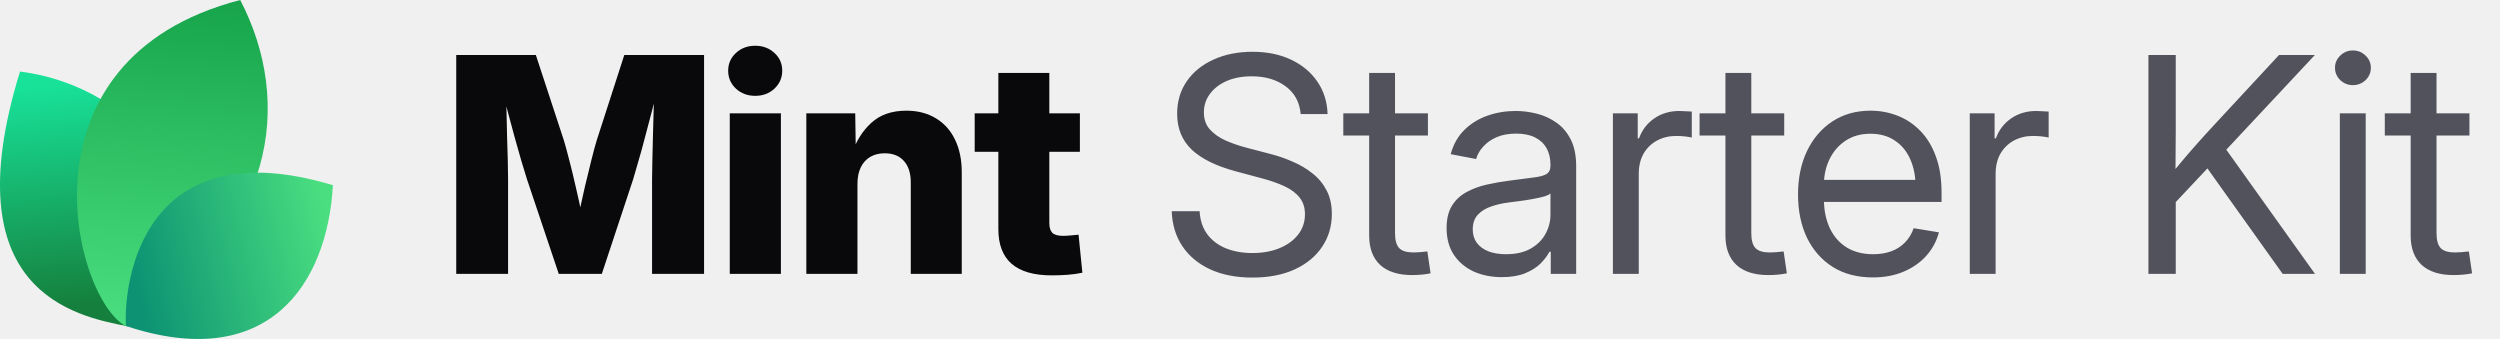
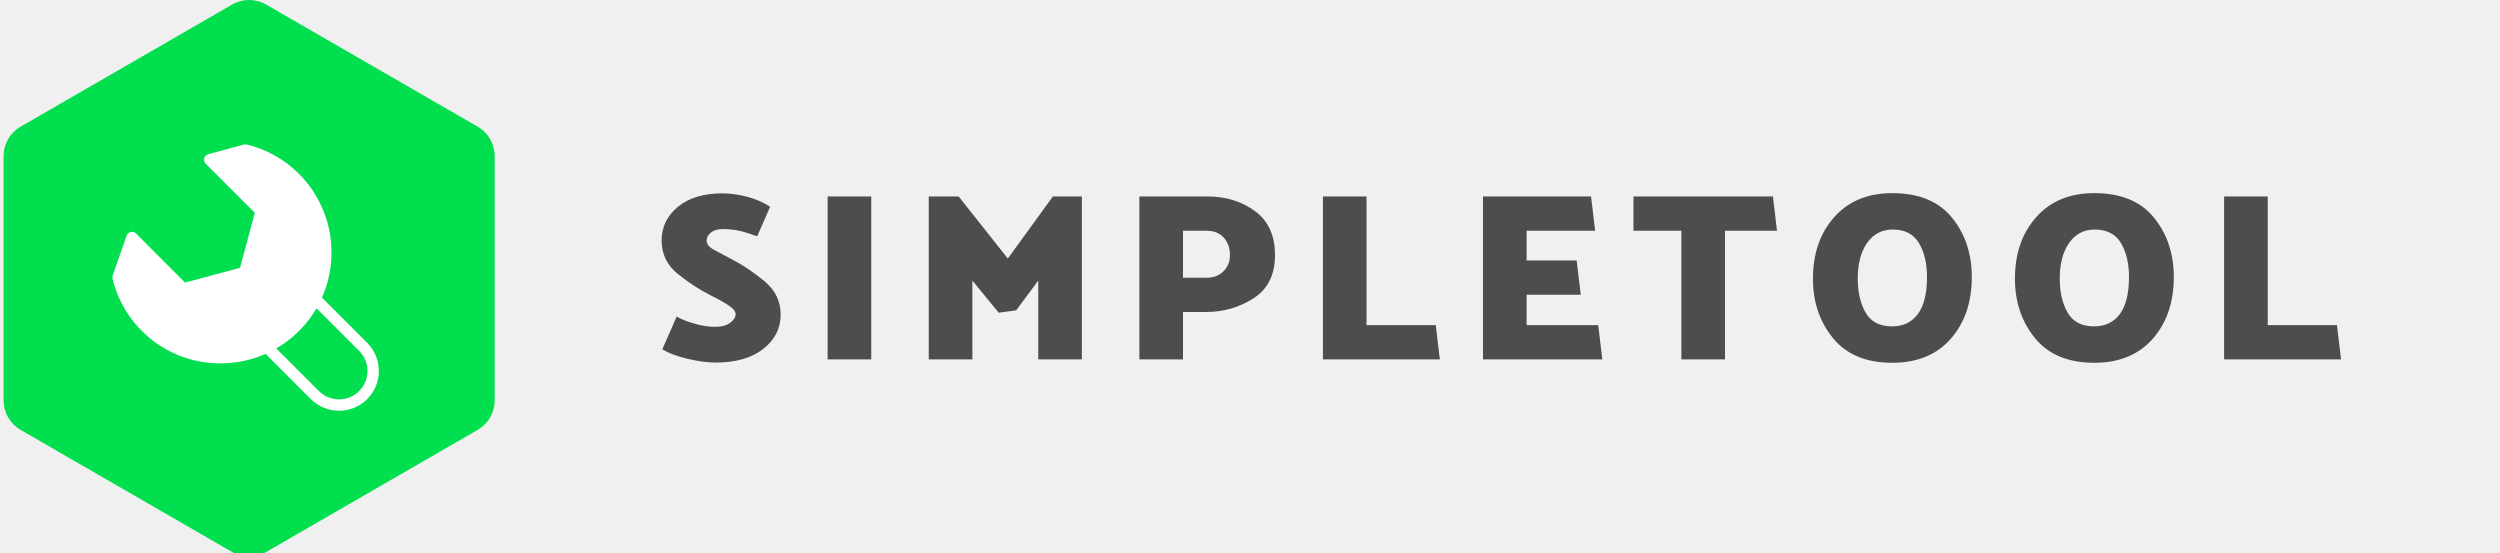
- <svg xmlns="http://www.w3.org/2000/svg" width="177" height="24" viewBox="0 0 177 24" fill="none">
-   <path d="M9.061 23.108C5.268 22.377 -3.391 20.627 1.417 5.064C9.634 6.099 16.973 14.064 9.061 23.108Z" fill="url(#paint0_linear_17557_2020)" />
-   <path d="M8.919 23.094C5.276 21.222 0.784 4.209 17.007 0C20.757 7.193 19.621 16.545 8.919 23.094Z" fill="url(#paint1_linear_17557_2020)" />
-   <path d="M8.914 23.079C8.735 19.882 10.159 9.085 23.57 13.111C23.181 20.123 18.984 26.418 8.914 23.079Z" fill="url(#paint2_linear_17557_2020)" />
-   <path d="M32.301 19.392V3.894H37.938L39.925 9.948C40.036 10.315 40.164 10.787 40.31 11.362C40.462 11.938 40.611 12.552 40.757 13.204C40.91 13.855 41.048 14.483 41.173 15.086C41.305 15.682 41.412 16.192 41.495 16.615H40.695C40.771 16.192 40.871 15.682 40.996 15.086C41.128 14.49 41.267 13.866 41.412 13.214C41.565 12.562 41.714 11.948 41.86 11.373C42.005 10.79 42.133 10.315 42.244 9.948L44.2 3.894H49.848V19.392H46.166V12.704C46.166 12.357 46.173 11.917 46.187 11.383C46.2 10.849 46.214 10.27 46.228 9.646C46.249 9.022 46.266 8.391 46.28 7.753C46.301 7.115 46.311 6.519 46.311 5.964H46.623C46.485 6.561 46.332 7.181 46.166 7.826C45.999 8.471 45.833 9.102 45.666 9.719C45.507 10.336 45.351 10.901 45.198 11.414C45.053 11.928 44.928 12.357 44.824 12.704L42.608 19.392H39.561L37.314 12.704C37.203 12.357 37.072 11.928 36.919 11.414C36.773 10.901 36.614 10.34 36.441 9.729C36.274 9.112 36.104 8.481 35.931 7.836C35.764 7.192 35.608 6.567 35.463 5.964H35.827C35.834 6.512 35.844 7.105 35.858 7.743C35.872 8.374 35.886 9.005 35.9 9.636C35.92 10.26 35.938 10.839 35.952 11.373C35.965 11.907 35.972 12.351 35.972 12.704V19.392H32.301ZM51.668 19.392V8.024H55.288V19.392H51.668ZM53.468 6.786C52.927 6.786 52.473 6.616 52.105 6.276C51.738 5.93 51.554 5.507 51.554 5.007C51.554 4.508 51.738 4.088 52.105 3.749C52.473 3.409 52.927 3.239 53.468 3.239C54.009 3.239 54.463 3.409 54.83 3.749C55.198 4.082 55.382 4.501 55.382 5.007C55.382 5.507 55.198 5.93 54.83 6.276C54.463 6.616 54.009 6.786 53.468 6.786ZM60.708 13.027V19.392H57.088V8.024H60.551L60.593 10.967H60.281C60.593 10.024 61.061 9.268 61.685 8.7C62.309 8.124 63.138 7.836 64.171 7.836C64.975 7.836 65.672 8.017 66.262 8.377C66.851 8.731 67.302 9.234 67.614 9.885C67.933 10.537 68.092 11.307 68.092 12.194V19.392H64.483V12.912C64.483 12.26 64.32 11.754 63.994 11.394C63.675 11.033 63.221 10.853 62.632 10.853C62.25 10.853 61.914 10.936 61.623 11.102C61.332 11.269 61.106 11.515 60.947 11.841C60.787 12.16 60.708 12.555 60.708 13.027ZM76.456 8.024V10.749H69.008V8.024H76.456ZM70.683 5.163H74.292V15.783C74.292 16.102 74.361 16.334 74.5 16.48C74.646 16.625 74.899 16.698 75.259 16.698C75.405 16.698 75.596 16.688 75.831 16.667C76.074 16.646 76.251 16.629 76.362 16.615L76.632 19.309C76.313 19.378 75.963 19.427 75.582 19.455C75.207 19.482 74.836 19.496 74.469 19.496C73.2 19.496 72.25 19.222 71.619 18.674C70.995 18.127 70.683 17.308 70.683 16.22V5.163Z" fill="#09090B" />
-   <path d="M88.667 19.652C87.523 19.652 86.528 19.458 85.682 19.07C84.843 18.681 84.188 18.137 83.716 17.437C83.245 16.736 82.992 15.908 82.957 14.951H84.933C84.968 15.596 85.148 16.14 85.474 16.584C85.8 17.021 86.24 17.354 86.795 17.582C87.35 17.804 87.974 17.915 88.667 17.915C89.388 17.915 90.026 17.801 90.581 17.572C91.143 17.343 91.583 17.024 91.902 16.615C92.228 16.199 92.391 15.717 92.391 15.169C92.391 14.698 92.266 14.306 92.017 13.994C91.767 13.675 91.413 13.408 90.956 13.193C90.498 12.978 89.954 12.787 89.323 12.621L87.502 12.132C86.123 11.765 85.082 11.255 84.382 10.603C83.689 9.944 83.342 9.095 83.342 8.055C83.342 7.174 83.571 6.404 84.028 5.746C84.486 5.087 85.117 4.577 85.921 4.217C86.726 3.849 87.645 3.666 88.678 3.666C89.718 3.666 90.63 3.853 91.413 4.227C92.204 4.602 92.824 5.122 93.275 5.787C93.726 6.446 93.965 7.209 93.993 8.076H92.089C92.013 7.23 91.656 6.574 91.018 6.11C90.387 5.638 89.586 5.403 88.615 5.403C87.95 5.403 87.36 5.513 86.847 5.735C86.341 5.957 85.946 6.262 85.661 6.651C85.377 7.032 85.235 7.469 85.235 7.961C85.235 8.447 85.377 8.849 85.661 9.168C85.946 9.48 86.317 9.74 86.774 9.948C87.232 10.149 87.724 10.319 88.251 10.457L89.884 10.884C90.439 11.023 90.977 11.206 91.496 11.435C92.023 11.657 92.495 11.934 92.911 12.267C93.334 12.593 93.67 12.995 93.92 13.474C94.17 13.945 94.294 14.504 94.294 15.149C94.294 16.015 94.066 16.788 93.608 17.468C93.157 18.148 92.512 18.681 91.673 19.07C90.834 19.458 89.832 19.652 88.667 19.652ZM101.097 8.024V9.594H95.106V8.024H101.097ZM96.937 5.163H98.767V16.521C98.767 17 98.865 17.347 99.059 17.562C99.26 17.77 99.6 17.874 100.078 17.874C100.21 17.874 100.366 17.867 100.546 17.853C100.733 17.832 100.903 17.815 101.056 17.801L101.285 19.351C101.097 19.392 100.886 19.423 100.65 19.444C100.414 19.465 100.189 19.475 99.974 19.475C98.996 19.475 98.244 19.236 97.717 18.758C97.197 18.272 96.937 17.579 96.937 16.677V5.163ZM106.33 19.621C105.595 19.621 104.932 19.489 104.343 19.226C103.754 18.955 103.285 18.564 102.939 18.05C102.592 17.53 102.419 16.896 102.419 16.147C102.419 15.495 102.547 14.965 102.804 14.556C103.06 14.146 103.403 13.828 103.833 13.599C104.263 13.363 104.742 13.186 105.269 13.068C105.796 12.95 106.333 12.857 106.881 12.787C107.574 12.69 108.132 12.617 108.555 12.569C108.978 12.52 109.287 12.441 109.481 12.33C109.675 12.212 109.772 12.014 109.772 11.737V11.654C109.772 11.203 109.679 10.815 109.492 10.489C109.311 10.163 109.041 9.91 108.68 9.729C108.32 9.549 107.872 9.459 107.338 9.459C106.805 9.459 106.34 9.546 105.945 9.719C105.556 9.892 105.241 10.118 104.998 10.395C104.755 10.665 104.593 10.953 104.509 11.258L102.71 10.915C102.897 10.222 103.22 9.65 103.677 9.199C104.135 8.748 104.679 8.412 105.31 8.19C105.941 7.968 106.607 7.857 107.307 7.857C107.8 7.857 108.295 7.92 108.795 8.044C109.301 8.169 109.765 8.381 110.188 8.679C110.611 8.97 110.951 9.369 111.208 9.875C111.464 10.374 111.593 11.005 111.593 11.768V19.392H109.793V17.822H109.7C109.568 18.085 109.363 18.359 109.086 18.643C108.809 18.921 108.444 19.153 107.994 19.34C107.543 19.527 106.988 19.621 106.33 19.621ZM106.621 17.998C107.321 17.998 107.904 17.867 108.368 17.603C108.84 17.333 109.19 16.986 109.419 16.563C109.654 16.133 109.772 15.682 109.772 15.211V13.692C109.703 13.769 109.554 13.841 109.325 13.911C109.096 13.973 108.829 14.032 108.524 14.088C108.226 14.143 107.921 14.192 107.609 14.233C107.304 14.275 107.033 14.309 106.798 14.337C106.354 14.393 105.938 14.49 105.549 14.628C105.168 14.76 104.86 14.954 104.624 15.211C104.388 15.467 104.27 15.811 104.27 16.241C104.27 16.615 104.367 16.934 104.561 17.198C104.762 17.461 105.04 17.662 105.393 17.801C105.747 17.933 106.156 17.998 106.621 17.998ZM114.193 19.392V8.024H115.951V9.792H116.045C116.253 9.209 116.61 8.741 117.116 8.388C117.622 8.034 118.219 7.857 118.905 7.857C119.058 7.857 119.217 7.864 119.384 7.878C119.55 7.885 119.682 7.892 119.779 7.899V9.74C119.716 9.719 119.578 9.695 119.363 9.667C119.155 9.639 118.922 9.625 118.666 9.625C118.174 9.625 117.726 9.733 117.324 9.948C116.922 10.163 116.603 10.471 116.367 10.874C116.138 11.276 116.024 11.758 116.024 12.319V19.392H114.193ZM126.322 8.024V9.594H120.33V8.024H126.322ZM122.161 5.163H123.992V16.521C123.992 17 124.089 17.347 124.283 17.562C124.484 17.77 124.824 17.874 125.302 17.874C125.434 17.874 125.59 17.867 125.77 17.853C125.958 17.832 126.127 17.815 126.28 17.801L126.509 19.351C126.322 19.392 126.11 19.423 125.874 19.444C125.639 19.465 125.413 19.475 125.198 19.475C124.221 19.475 123.468 19.236 122.941 18.758C122.421 18.272 122.161 17.579 122.161 16.677V5.163ZM132.604 19.642C131.502 19.642 130.555 19.396 129.765 18.903C128.974 18.404 128.364 17.714 127.934 16.834C127.511 15.946 127.3 14.927 127.3 13.775C127.3 12.611 127.511 11.584 127.934 10.697C128.364 9.802 128.964 9.102 129.734 8.596C130.51 8.089 131.408 7.836 132.428 7.836C133.1 7.836 133.738 7.954 134.341 8.19C134.952 8.426 135.489 8.783 135.954 9.261C136.425 9.74 136.793 10.343 137.056 11.071C137.327 11.792 137.462 12.645 137.462 13.63V14.296H128.433V12.735H136.463L135.631 13.297C135.631 12.541 135.506 11.876 135.257 11.3C135.007 10.725 134.643 10.277 134.165 9.958C133.686 9.632 133.107 9.469 132.428 9.469C131.748 9.469 131.162 9.632 130.67 9.958C130.177 10.284 129.796 10.725 129.526 11.279C129.262 11.827 129.13 12.441 129.13 13.12V14.046C129.13 14.864 129.273 15.572 129.557 16.168C129.841 16.757 130.243 17.211 130.763 17.53C131.283 17.842 131.901 17.998 132.615 17.998C133.093 17.998 133.523 17.929 133.905 17.79C134.293 17.645 134.619 17.433 134.882 17.156C135.153 16.879 135.354 16.546 135.486 16.157L137.275 16.449C137.108 17.08 136.81 17.634 136.38 18.113C135.95 18.591 135.413 18.966 134.768 19.236C134.123 19.507 133.402 19.642 132.604 19.642ZM139.459 19.392V8.024H141.217V9.792H141.311C141.519 9.209 141.876 8.741 142.382 8.388C142.888 8.034 143.485 7.857 144.171 7.857C144.324 7.857 144.483 7.864 144.649 7.878C144.816 7.885 144.948 7.892 145.045 7.899V9.74C144.982 9.719 144.844 9.695 144.629 9.667C144.421 9.639 144.188 9.625 143.932 9.625C143.439 9.625 142.992 9.733 142.59 9.948C142.188 10.163 141.869 10.471 141.633 10.874C141.404 11.276 141.29 11.758 141.29 12.319V19.392H139.459ZM153.429 14.961V12.715C153.783 12.257 154.136 11.82 154.49 11.404C154.844 10.981 155.204 10.565 155.572 10.156C155.939 9.74 156.314 9.327 156.695 8.918L161.355 3.894H163.893L157.277 10.967H157.184L153.429 14.961ZM152.108 19.392V3.894H154.043V9.241L154.022 12.559L154.043 13.505V19.392H152.108ZM161.615 19.392L155.967 11.477L157.173 9.969L163.903 19.392H161.615ZM165.661 19.392V8.024H167.492V19.392H165.661ZM166.587 6.027C166.24 6.027 165.942 5.909 165.692 5.673C165.443 5.43 165.318 5.139 165.318 4.799C165.318 4.459 165.443 4.172 165.692 3.936C165.942 3.693 166.24 3.572 166.587 3.572C166.934 3.572 167.232 3.693 167.482 3.936C167.731 4.172 167.856 4.459 167.856 4.799C167.856 5.139 167.731 5.43 167.482 5.673C167.232 5.909 166.934 6.027 166.587 6.027ZM174.836 8.024V9.594H168.844V8.024H174.836ZM170.675 5.163H172.506V16.521C172.506 17 172.603 17.347 172.797 17.562C172.998 17.77 173.338 17.874 173.816 17.874C173.948 17.874 174.104 17.867 174.284 17.853C174.472 17.832 174.641 17.815 174.794 17.801L175.023 19.351C174.836 19.392 174.624 19.423 174.388 19.444C174.153 19.465 173.927 19.475 173.712 19.475C172.735 19.475 171.982 19.236 171.455 18.758C170.935 18.272 170.675 17.579 170.675 16.677V5.163Z" fill="#52525C" />
-   <defs>
-     <linearGradient id="paint0_linear_17557_2020" x1="3.776" y1="5.916" x2="5.232" y2="21.559" gradientUnits="userSpaceOnUse">
-       <stop stop-color="#18E299" />
-       <stop offset="1" stop-color="#15803D" />
-     </linearGradient>
-     <linearGradient id="paint1_linear_17557_2020" x1="12.171" y1="-0.718" x2="10.19" y2="22.983" gradientUnits="userSpaceOnUse">
-       <stop stop-color="#16A34A" />
-       <stop offset="1" stop-color="#4ADE80" />
-     </linearGradient>
-     <linearGradient id="paint2_linear_17557_2020" x1="23.133" y1="15.353" x2="9.338" y2="18.52" gradientUnits="userSpaceOnUse">
-       <stop stop-color="#4ADE80" />
-       <stop offset="1" stop-color="#0D9373" />
-     </linearGradient>
-   </defs>
+ <svg xmlns="http://www.w3.org/2000/svg" id="SvgjsSvg1058" width="2191" height="484" version="1.1" xlink="http://www.w3.org/1999/xlink" preserveAspectRatio="xMidYMid meet" viewBox="0 0 2191 484" overflow="visible">
+   <g id="logo" transform="scale(3.5)" opacity="1">
+     <g id="octa" transform="translate(-0.1, -1.32) scale(1.42)" light-content="false" non-strokable="false" fill="#01df4f">
+       <path d="M47 1.732l37.301 21.536a6 6 0 0 1 3 5.196v43.072a6 6 0 0 1-3 5.196L47 98.268a6 6 0 0 1-6 0L3.699 76.732a6 6 0 0 1-3-5.196V28.464a6 6 0 0 1 3-5.196L41 1.732a6 6 0 0 1 6 0z" />
+     </g>
+     <g id="tool" transform="translate(25, 33) scale(0.73)" light-content="true" non-strokable="false" fill="#ffffff">
+       <path d="M91.703 72.391l-15.516-15.5c1.86-4.172 2.953-8.703 3.219-13.438a38.13 38.13 0 0 0-11.094-29.016C63.359 9.484 57.156 5.984 50.374 4.359a1.855 1.855 0 0 0-.969.016L37.186 7.703a1.941 1.941 0 0 0-1.375 1.375c-.172.672.016 1.39.516 1.89l16.828 16.828-5.063 18.86-18.859 5.062-16.828-16.844c-.484-.469-1.172-.672-1.812-.516a1.92 1.92 0 0 0-1.407 1.266L4.406 49.28c-.126.36-.141.734-.048 1.11 2.016 8.374 6.72 15.64 13.594 21.046 6.797 5.344 15.11 8 23.406 8a38.444 38.444 0 0 0 15.516-3.25L72.39 91.717c2.672 2.64 6.157 3.969 9.657 3.969s7-1.328 9.656-3.984c2.578-2.594 4-6.016 4-9.641s-1.422-7.078-4-9.672zm-2.766 16.547c-3.797 3.797-9.984 3.797-13.78.016L60.5 74.298a36.381 36.381 0 0 0 4.625-3.125c3.766-3.032 6.86-6.625 9.203-10.625l14.61 14.609c1.843 1.843 2.859 4.297 2.859 6.906s-1.016 5.031-2.86 6.875z" />
+     </g>
+     <g id="text" class="text" transform="translate(375, 90) scale(1)" light-content="false" fill="#4d4d4d">
+       <path d="M-197.1 -16.08C-195.54 -15.32 -194.1 -14.52 -192.78 -13.68C-191.46 -12.84 -190.8 -12.06 -190.8 -11.34C-190.8 -10.58 -191.25 -9.86 -192.15 -9.18C-193.05 -8.5 -194.36 -8.16 -196.08 -8.16C-197.56 -8.16 -199.25 -8.43 -201.15 -8.97C-203.05 -9.51 -204.52 -10.1 -205.56 -10.74L-209.16 -2.52C-207.56 -1.56 -205.45 -0.77 -202.83 -0.15C-200.21 0.47 -197.86 0.78 -195.78 0.78C-190.74 0.78 -186.77 -0.36 -183.87 -2.64C-180.97 -4.92 -179.52 -7.78 -179.52 -11.22C-179.52 -14.54 -180.86 -17.32 -183.54 -19.56C-186.22 -21.8 -189 -23.66 -191.88 -25.14C-193.56 -26.02 -195.01 -26.79 -196.23 -27.45C-197.45 -28.11 -198.06 -28.88 -198.06 -29.76C-198.06 -30.52 -197.7 -31.19 -196.98 -31.77C-196.26 -32.35 -195.28 -32.64 -194.04 -32.64C-192.68 -32.64 -191.44 -32.53 -190.32 -32.31C-189.2 -32.09 -187.56 -31.6 -185.4 -30.84L-182.16 -38.22C-183.76 -39.3 -185.65 -40.13 -187.83 -40.71C-190.01 -41.29 -192.12 -41.58 -194.16 -41.58C-198.8 -41.58 -202.48 -40.47 -205.2 -38.25C-207.92 -36.03 -209.3 -33.24 -209.34 -29.88C-209.34 -26.4 -207.98 -23.57 -205.26 -21.39C-202.54 -19.21 -199.82 -17.44 -197.1 -16.08Z M-167.76 0L-156.84 0L-156.84 -40.8L-167.76 -40.8Z M-115.02 0L-104.1 0L-104.1 -40.8L-111.36 -40.8L-122.64 -25.26L-134.94 -40.8L-142.44 -40.8L-142.44 0L-131.52 0L-131.52 -19.74L-124.92 -11.7L-120.54 -12.3L-115.02 -19.74Z M-89.7 0L-78.78 0L-78.78 -11.88L-73.02 -11.88C-68.62 -11.88 -64.64 -13.03 -61.08 -15.33C-57.52 -17.63 -55.74 -21.22 -55.74 -26.1C-55.74 -31.02 -57.41 -34.7 -60.75 -37.14C-64.09 -39.58 -68.02 -40.8 -72.54 -40.8L-89.7 -40.8ZM-72.9 -32.22C-71.06 -32.22 -69.62 -31.65 -68.58 -30.51C-67.54 -29.37 -67.02 -27.9 -67.02 -26.1C-67.02 -24.5 -67.56 -23.16 -68.64 -22.08C-69.72 -21 -71.1 -20.46 -72.78 -20.46L-78.78 -20.46L-78.78 -32.22Z M-14.46 0L-15.48 -8.58L-32.82 -8.58L-32.82 -40.8L-43.74 -40.8L-43.74 0Z M-3.66 0L26.22 0L25.2 -8.58L7.26 -8.58L7.26 -16.2L20.82 -16.2L19.8 -24.78L7.26 -24.78L7.26 -32.22L24.42 -32.22L23.4 -40.8L-3.66 -40.8Z M46.02 0L56.94 0L56.94 -32.22L69.96 -32.22L68.94 -40.8L34.02 -40.8L34.02 -32.22L46.02 -32.22Z M78.96 -20.22C78.96 -14.38 80.64 -9.41 84 -5.31C87.36 -1.21 92.3 0.84 98.82 0.84C105.06 0.84 109.94 -1.16 113.46 -5.16C116.98 -9.16 118.74 -14.32 118.74 -20.64C118.74 -26.48 117.08 -31.44 113.76 -35.52C110.44 -39.6 105.46 -41.64 98.82 -41.64C92.7 -41.64 87.86 -39.64 84.3 -35.64C80.74 -31.64 78.96 -26.5 78.96 -20.22ZM90.18 -20.28C90.18 -23.96 90.96 -26.92 92.52 -29.16C94.08 -31.4 96.22 -32.52 98.94 -32.52C101.98 -32.52 104.17 -31.39 105.51 -29.13C106.85 -26.87 107.52 -24.04 107.52 -20.64C107.52 -16.52 106.76 -13.43 105.24 -11.37C103.72 -9.31 101.56 -8.28 98.76 -8.28C95.68 -8.28 93.48 -9.42 92.16 -11.7C90.84 -13.98 90.18 -16.84 90.18 -20.28Z M129.54 -20.22C129.54 -14.38 131.22 -9.41 134.58 -5.31C137.94 -1.21 142.88 0.84 149.4 0.84C155.64 0.84 160.52 -1.16 164.04 -5.16C167.56 -9.16 169.32 -14.32 169.32 -20.64C169.32 -26.48 167.66 -31.44 164.34 -35.52C161.02 -39.6 156.04 -41.64 149.4 -41.64C143.28 -41.64 138.44 -39.64 134.88 -35.64C131.32 -31.64 129.54 -26.5 129.54 -20.22ZM140.76 -20.28C140.76 -23.96 141.54 -26.92 143.1 -29.16C144.66 -31.4 146.8 -32.52 149.52 -32.52C152.56 -32.52 154.75 -31.39 156.09 -29.13C157.43 -26.87 158.1 -24.04 158.1 -20.64C158.1 -16.52 157.34 -13.43 155.82 -11.37C154.3 -9.31 152.14 -8.28 149.34 -8.28C146.26 -8.28 144.06 -9.42 142.74 -11.7C141.42 -13.98 140.76 -16.84 140.76 -20.28Z M211.2 0L210.18 -8.58L192.84 -8.58L192.84 -40.8L181.92 -40.8L181.92 0Z" />
+     </g>
+   </g>
</svg>
